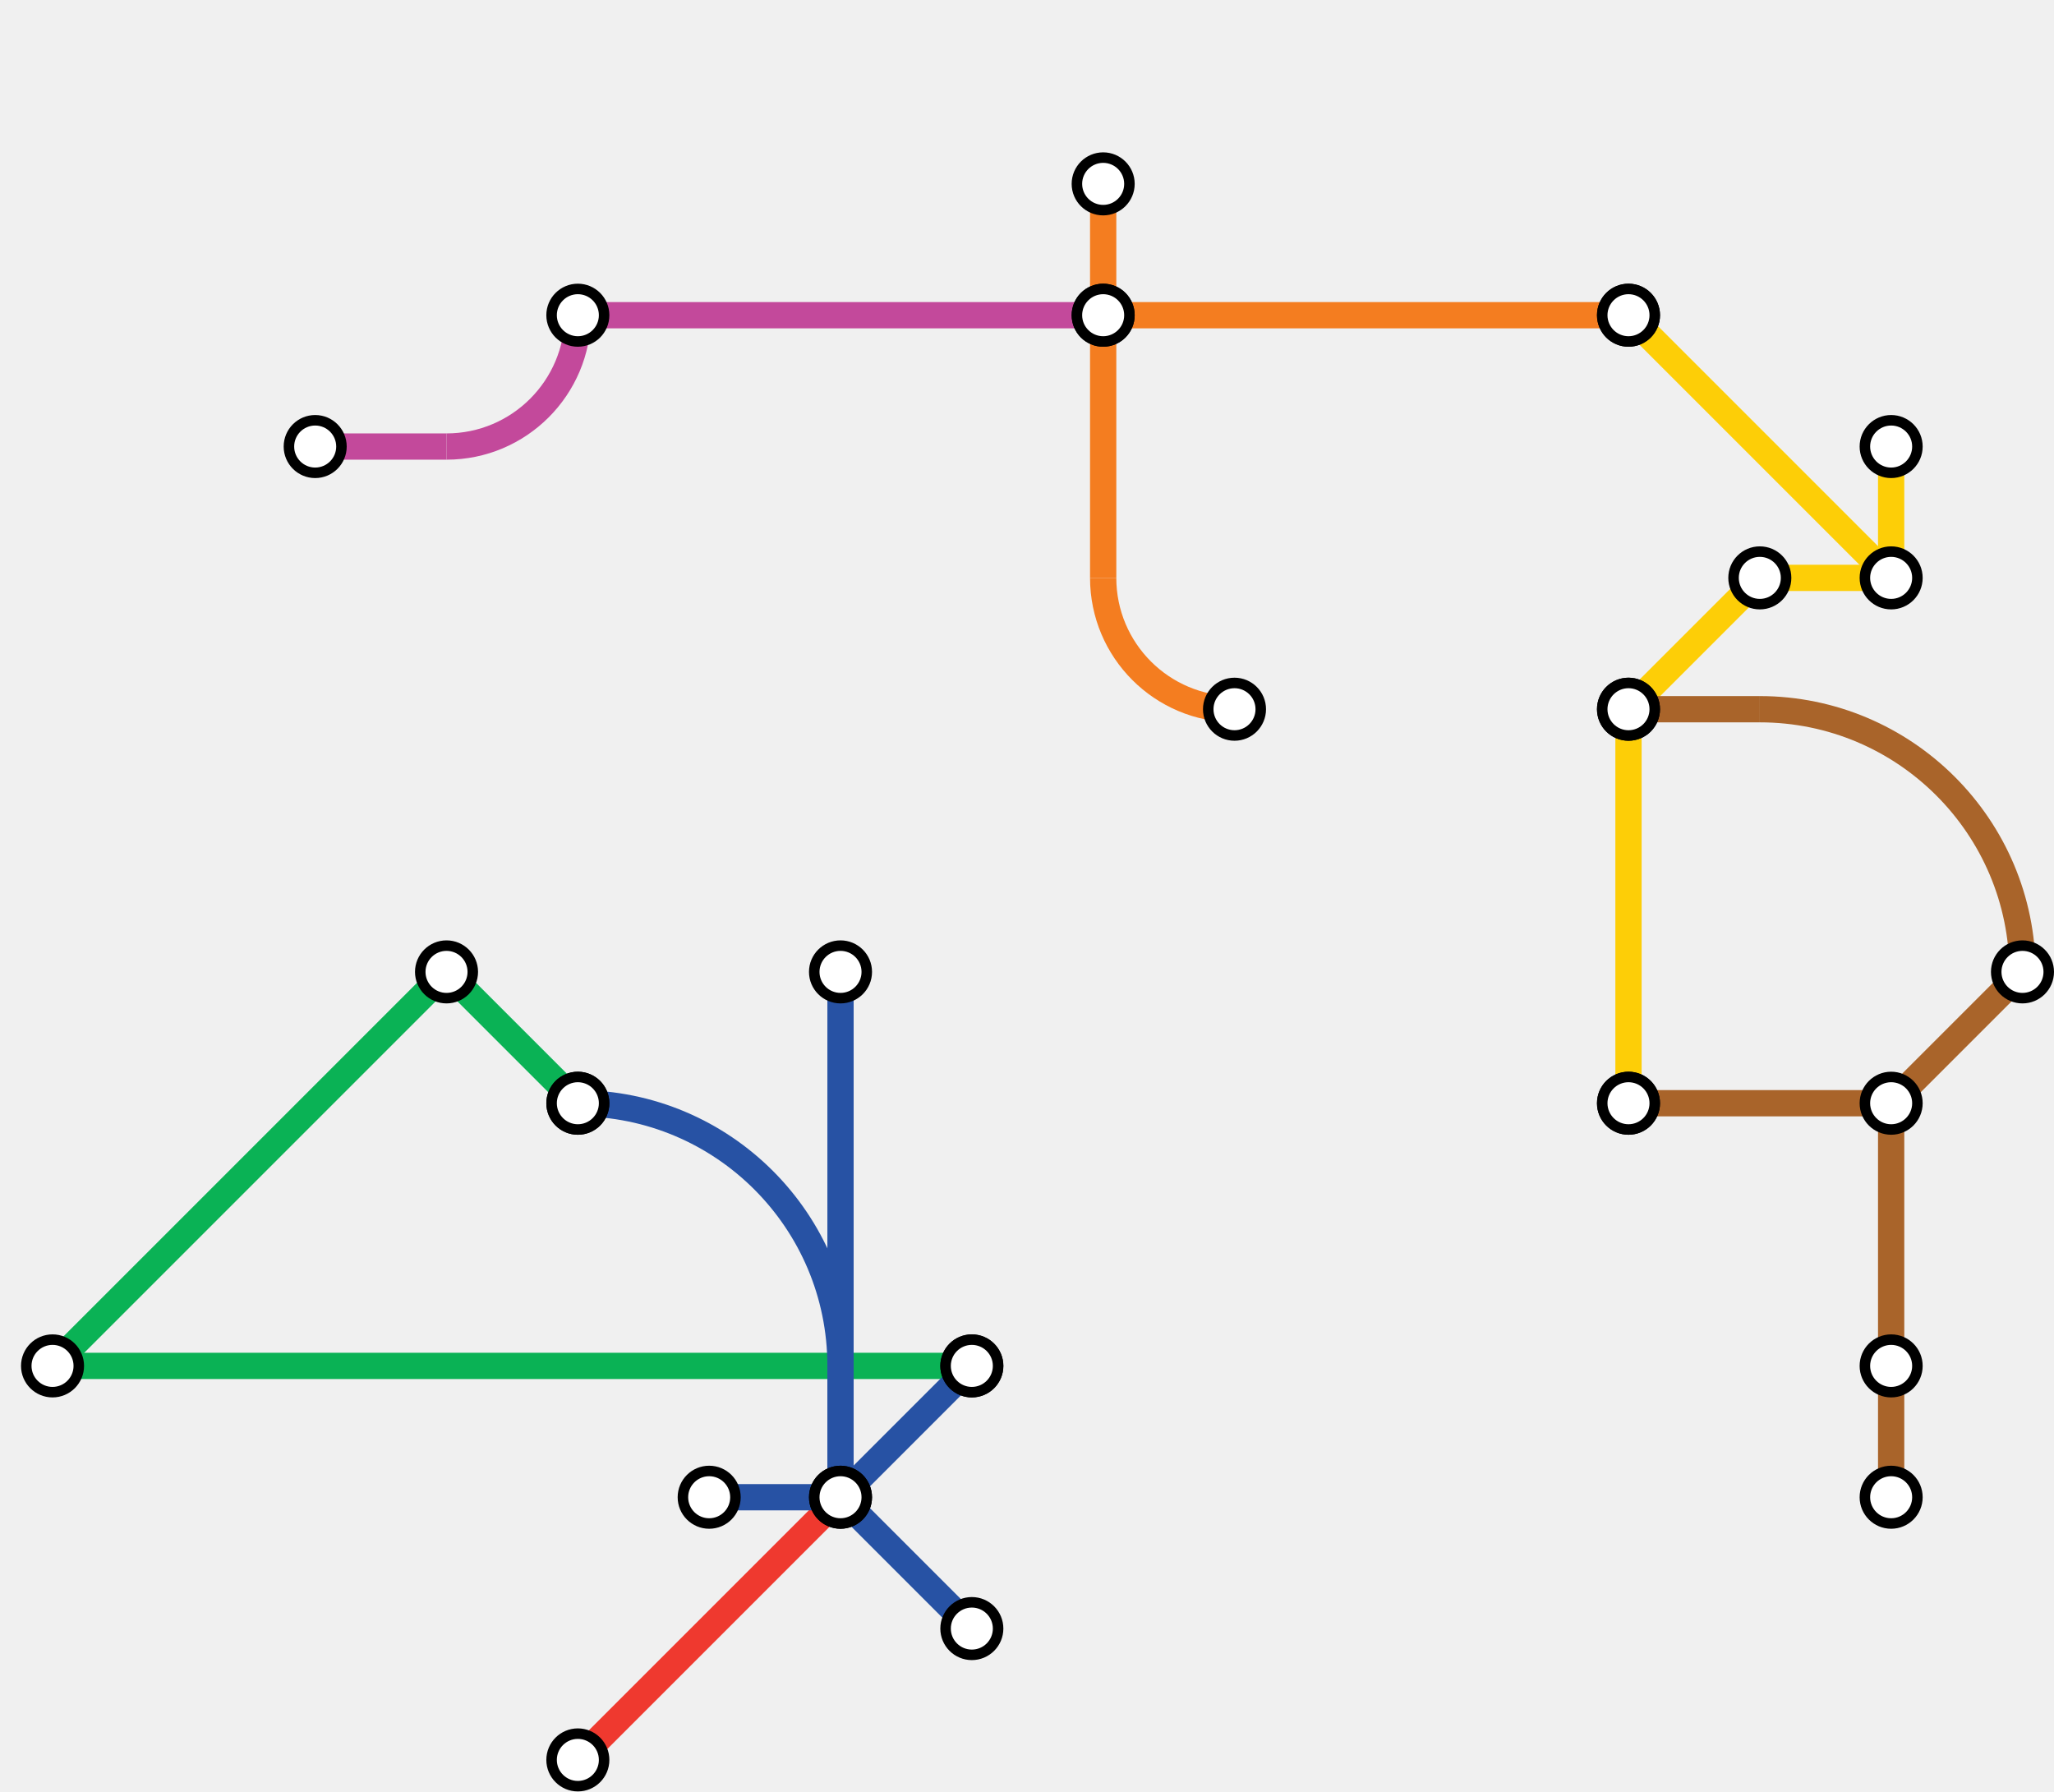
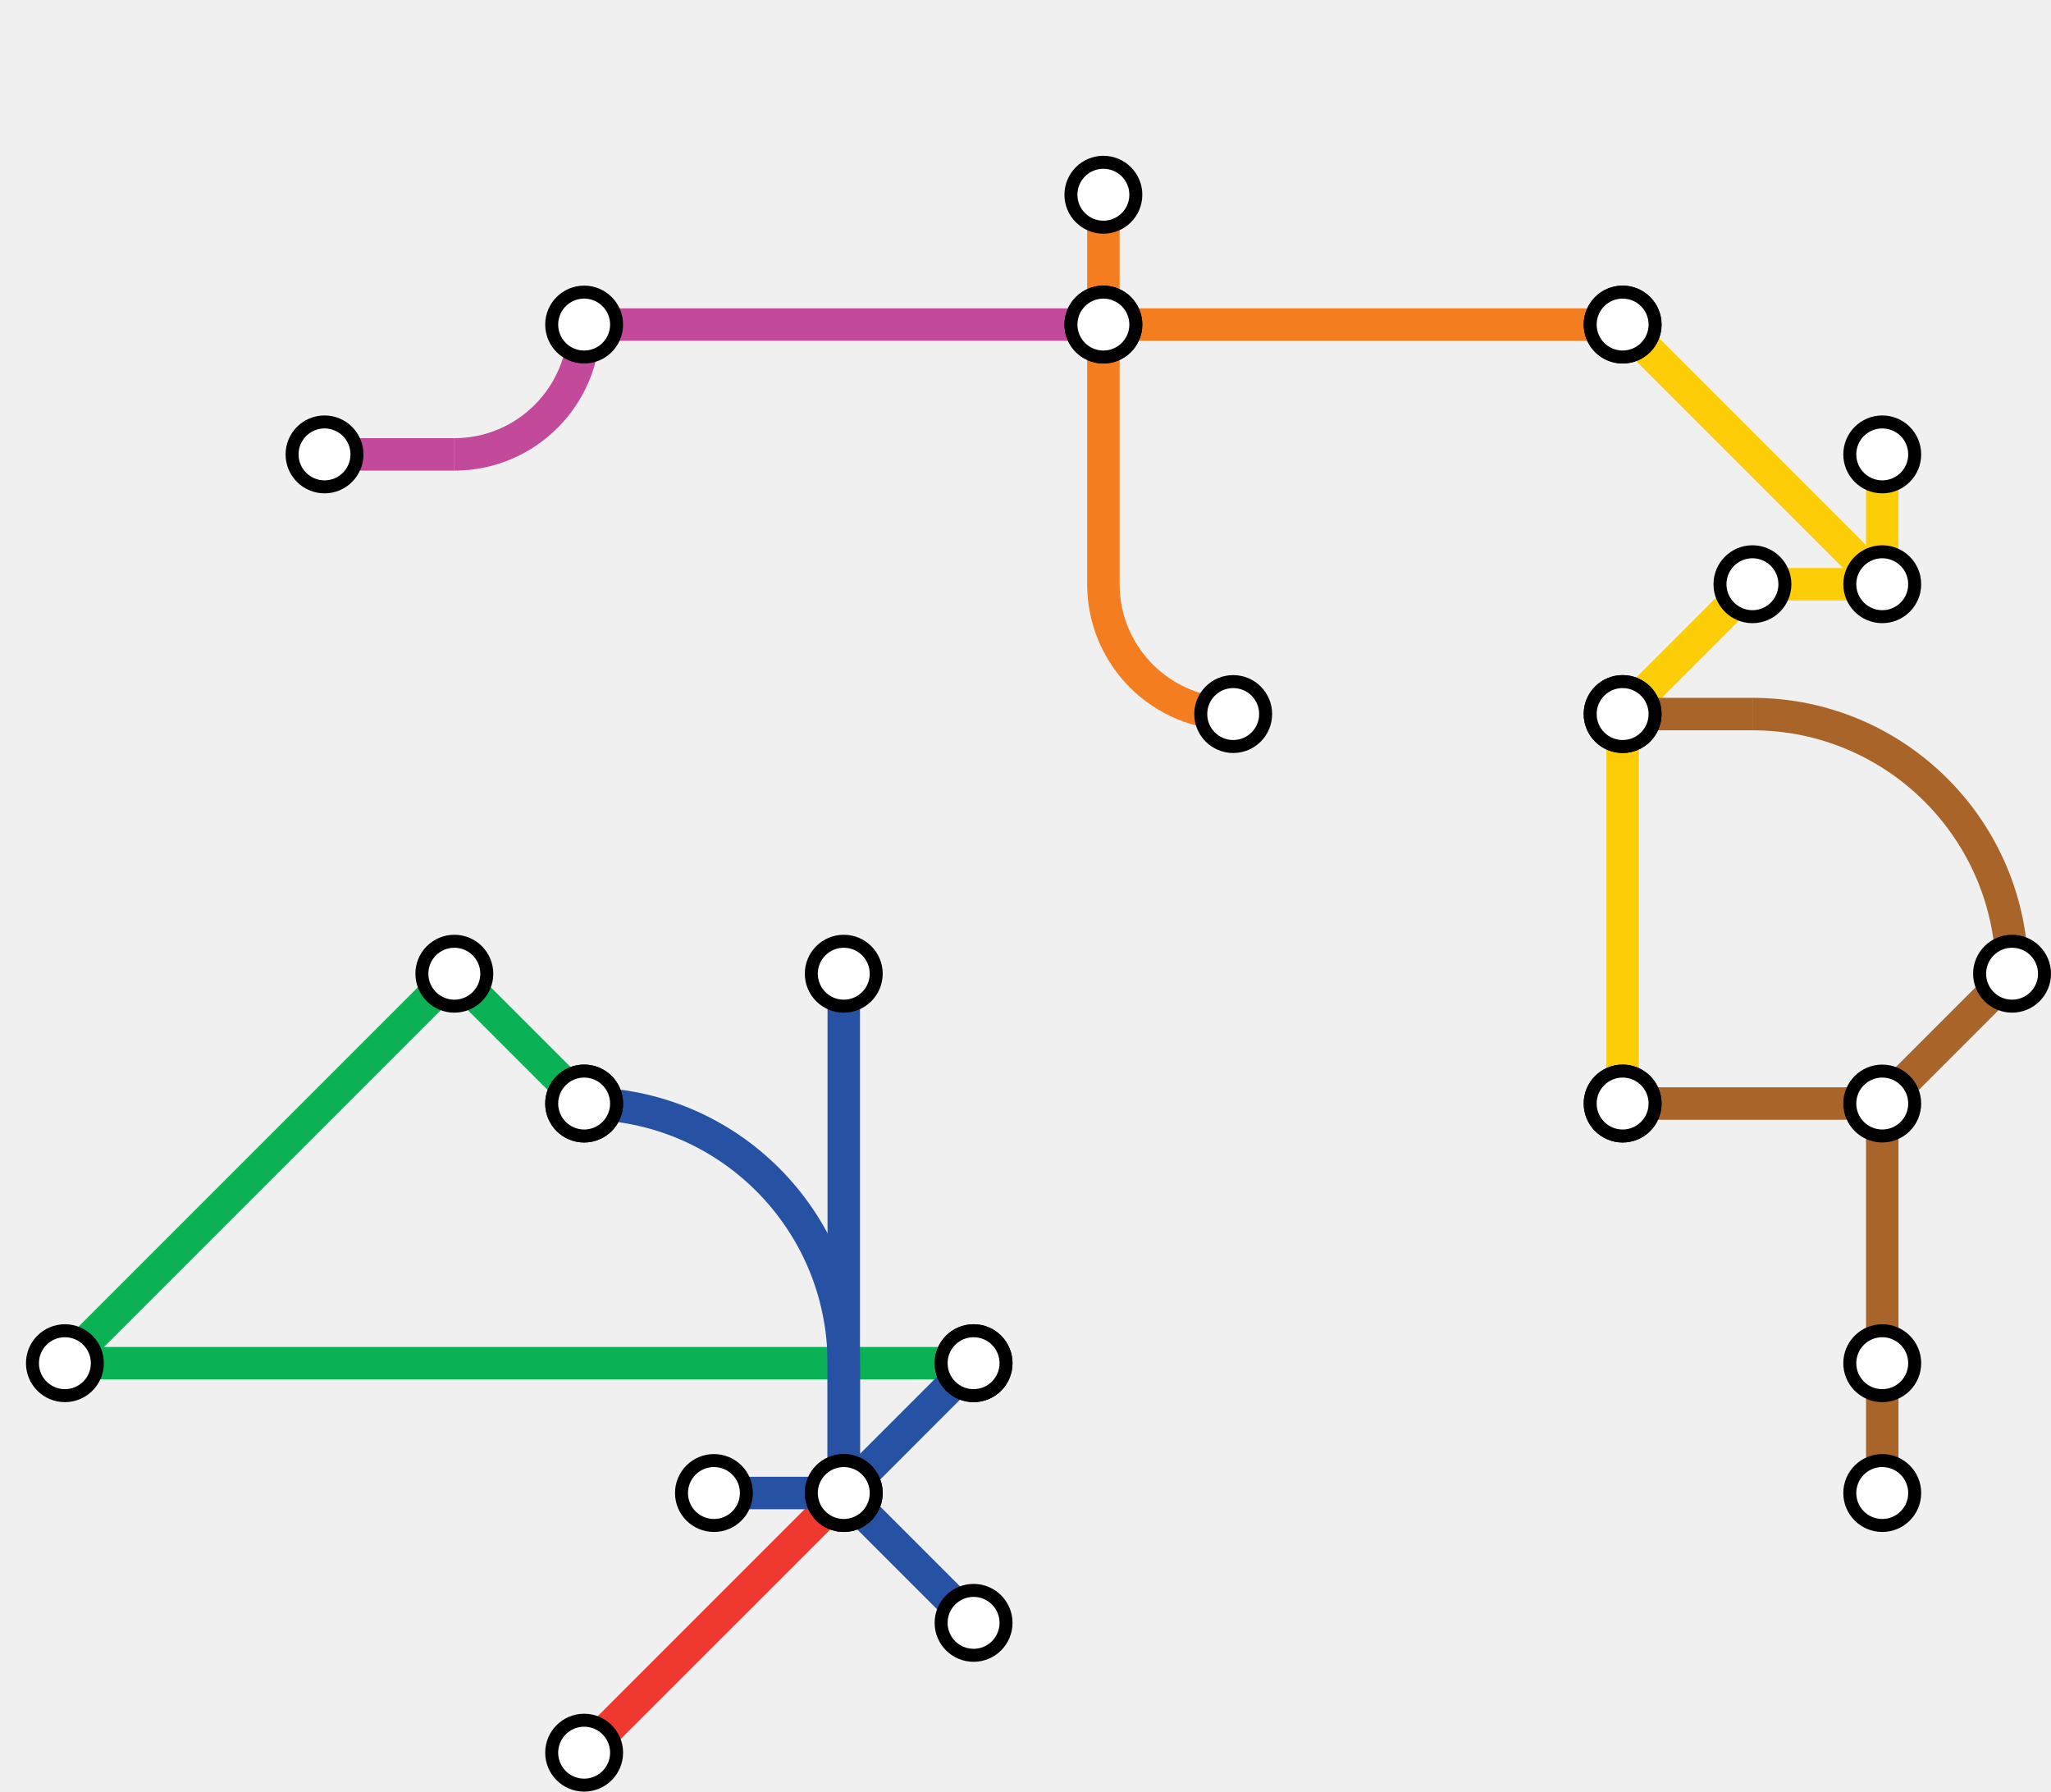
<svg xmlns="http://www.w3.org/2000/svg" baseProfile="tiny" height="100%" version="1.2" width="100%">
  <defs />
-   <line stroke="#fdce07" stroke-width="5" x1="310.0" x2="335.0" y1="135.0" y2="110.0" />
-   <line stroke="#fdce07" stroke-width="5" x1="335.0" x2="360.0" y1="110.0" y2="110.0" />
-   <line stroke="#fdce07" stroke-width="5" x1="360.0" x2="360.0" y1="110.0" y2="85.0" />
-   <line stroke="#fdce07" stroke-width="5" x1="360.0" x2="310.0" y1="110.0" y2="60.0" />
-   <line stroke="#fdce07" stroke-width="5" x1="310.0" x2="310.0" y1="135.0" y2="210.0" />
-   <line stroke="#ef392f" stroke-width="5" x1="110.0" x2="160.0" y1="335.0" y2="285.0" />
-   <line stroke="#0ab255" stroke-width="5" x1="10.0" x2="85.0" y1="260.0" y2="185.0" />
-   <line stroke="#0ab255" stroke-width="5" x1="85.0" x2="110.0" y1="185.0" y2="210.0" />
-   <line stroke="#0ab255" stroke-width="5" x1="10.0" x2="185.0" y1="260.0" y2="260.0" />
-   <path d="M 110.0,60.0 a 25.0,25.0 0 0,1 -25.0,25.0" fill="none" stroke="#c3499b" stroke-width="5" />
-   <line stroke="#c3499b" stroke-width="5" x1="110.0" x2="110.0" y1="60.0" y2="60.0" />
-   <line stroke="#c3499b" stroke-width="5" x1="85.0" x2="60.0" y1="85.0" y2="85.0" />
-   <line stroke="#c3499b" stroke-width="5" x1="110.0" x2="210.0" y1="60.0" y2="60.0" />
-   <line stroke="#2752a4" stroke-width="5" x1="160.0" x2="135.0" y1="285.0" y2="285.0" />
-   <line stroke="#2752a4" stroke-width="5" x1="160.0" x2="185.0" y1="285.0" y2="310.0" />
-   <line stroke="#2752a4" stroke-width="5" x1="160.0" x2="185.0" y1="285.0" y2="260.0" />
-   <line stroke="#2752a4" stroke-width="5" x1="160.0" x2="160.0" y1="285.0" y2="185.0" />
-   <path d="M 160.0,260.0 a 50.0,50.0 0 0,0 -50.0,-50.0" fill="none" stroke="#2752a4" stroke-width="5" />
-   <line stroke="#2752a4" stroke-width="5" x1="160.0" x2="160.0" y1="285.0" y2="260.0" />
-   <line stroke="#2752a4" stroke-width="5" x1="110.0" x2="110.0" y1="210.0" y2="210.0" />
-   <line stroke="#f47d20" stroke-width="5" x1="210.0" x2="210.0" y1="60.0" y2="35.0" />
-   <path d="M 210.0,110.0 a 25.0,25.0 0 0,0 25.0,25.0" fill="none" stroke="#f47d20" stroke-width="5" />
-   <line stroke="#f47d20" stroke-width="5" x1="210.0" x2="210.0" y1="60.0" y2="110.0" />
-   <line stroke="#f47d20" stroke-width="5" x1="235.0" x2="235.0" y1="135.0" y2="135.0" />
-   <line stroke="#f47d20" stroke-width="5" x1="210.0" x2="310.0" y1="60.0" y2="60.0" />
-   <line stroke="#a9642a" stroke-width="5" x1="385.0" x2="360.0" y1="185.0" y2="210.0" />
-   <line stroke="#a9642a" stroke-width="5" x1="360.0" x2="360.0" y1="210.0" y2="260.0" />
-   <line stroke="#a9642a" stroke-width="5" x1="360.0" x2="360.0" y1="260.0" y2="285.0" />
-   <line stroke="#a9642a" stroke-width="5" x1="360.0" x2="310.0" y1="210.0" y2="210.0" />
-   <path d="M 385.0,185.0 a 50.0,50.0 0 0,0 -50.0,-50.0" fill="none" stroke="#a9642a" stroke-width="5" />
-   <line stroke="#a9642a" stroke-width="5" x1="385.0" x2="385.0" y1="185.0" y2="185.0" />
-   <line stroke="#a9642a" stroke-width="5" x1="335.0" x2="310.0" y1="135.0" y2="135.0" />
-   <circle cx="310.0" cy="135.0" fill="white" r="5" stroke="black" stroke-width="2" />
-   <circle cx="310.0" cy="60.0" fill="white" r="5" stroke="black" stroke-width="2" />
-   <circle cx="360.0" cy="85.0" fill="white" r="5" stroke="black" stroke-width="2" />
-   <circle cx="335.0" cy="110.0" fill="white" r="5" stroke="black" stroke-width="2" />
-   <circle cx="360.0" cy="110.0" fill="white" r="5" stroke="black" stroke-width="2" />
-   <circle cx="310.0" cy="210.0" fill="white" r="5" stroke="black" stroke-width="2" />
-   <circle cx="110.0" cy="335.0" fill="white" r="5" stroke="black" stroke-width="2" />
-   <circle cx="160.0" cy="285.0" fill="white" r="5" stroke="black" stroke-width="2" />
-   <circle cx="10.0" cy="260.0" fill="white" r="5" stroke="black" stroke-width="2" />
-   <circle cx="85.0" cy="185.0" fill="white" r="5" stroke="black" stroke-width="2" />
-   <circle cx="110.0" cy="210.0" fill="white" r="5" stroke="black" stroke-width="2" />
-   <circle cx="185.0" cy="260.0" fill="white" r="5" stroke="black" stroke-width="2" />
-   <circle cx="110.0" cy="60.0" fill="white" r="5" stroke="black" stroke-width="2" />
-   <circle cx="60.0" cy="85.0" fill="white" r="5" stroke="black" stroke-width="2" />
-   <circle cx="210.0" cy="60.0" fill="white" r="5" stroke="black" stroke-width="2" />
-   <circle cx="160.0" cy="285.0" fill="white" r="5" stroke="black" stroke-width="2" />
-   <circle cx="185.0" cy="310.0" fill="white" r="5" stroke="black" stroke-width="2" />
-   <circle cx="160.0" cy="185.0" fill="white" r="5" stroke="black" stroke-width="2" />
-   <circle cx="185.0" cy="260.0" fill="white" r="5" stroke="black" stroke-width="2" />
-   <circle cx="135.0" cy="285.0" fill="white" r="5" stroke="black" stroke-width="2" />
-   <circle cx="110.0" cy="210.0" fill="white" r="5" stroke="black" stroke-width="2" />
-   <circle cx="210.0" cy="60.0" fill="white" r="5" stroke="black" stroke-width="2" />
-   <circle cx="235.0" cy="135.0" fill="white" r="5" stroke="black" stroke-width="2" />
-   <circle cx="210.0" cy="35.0" fill="white" r="5" stroke="black" stroke-width="2" />
-   <circle cx="310.0" cy="60.0" fill="white" r="5" stroke="black" stroke-width="2" />
-   <circle cx="385.0" cy="185.0" fill="white" r="5" stroke="black" stroke-width="2" />
-   <circle cx="360.0" cy="285.0" fill="white" r="5" stroke="black" stroke-width="2" />
-   <circle cx="310.0" cy="210.0" fill="white" r="5" stroke="black" stroke-width="2" />
-   <circle cx="360.0" cy="210.0" fill="white" r="5" stroke="black" stroke-width="2" />
-   <circle cx="360.0" cy="260.0" fill="white" r="5" stroke="black" stroke-width="2" />
-   <circle cx="310.0" cy="135.0" fill="white" r="5" stroke="black" stroke-width="2" />
+   <line stroke="#fdce07" stroke-width="5" x1="250.0" x2="270.0" y1="110.0" y2="90.0" />
+   <line stroke="#fdce07" stroke-width="5" x1="270.0" x2="290.0" y1="90.0" y2="90.0" />
+   <line stroke="#fdce07" stroke-width="5" x1="290.0" x2="290.0" y1="90.0" y2="70.0" />
+   <line stroke="#fdce07" stroke-width="5" x1="290.0" x2="250.0" y1="90.0" y2="50.0" />
+   <line stroke="#fdce07" stroke-width="5" x1="250.0" x2="250.0" y1="110.0" y2="170.0" />
+   <line stroke="#ef392f" stroke-width="5" x1="90.0" x2="130.0" y1="270.0" y2="230.0" />
+   <line stroke="#0ab255" stroke-width="5" x1="10.0" x2="70.0" y1="210.0" y2="150.0" />
+   <line stroke="#0ab255" stroke-width="5" x1="70.0" x2="90.0" y1="150.0" y2="170.0" />
+   <line stroke="#0ab255" stroke-width="5" x1="10.0" x2="150.0" y1="210.0" y2="210.0" />
+   <path d="M 90.0,50.0 a 20.0,20.0 0 0,1 -20.0,20.0" fill="none" stroke="#c3499b" stroke-width="5" />
+   <line stroke="#c3499b" stroke-width="5" x1="90.0" x2="90.0" y1="50.0" y2="50.0" />
+   <line stroke="#c3499b" stroke-width="5" x1="70.0" x2="50.0" y1="70.0" y2="70.0" />
+   <line stroke="#c3499b" stroke-width="5" x1="90.0" x2="170.0" y1="50.0" y2="50.0" />
+   <line stroke="#2752a4" stroke-width="5" x1="130.0" x2="110.0" y1="230.0" y2="230.0" />
+   <line stroke="#2752a4" stroke-width="5" x1="130.0" x2="150.0" y1="230.0" y2="250.0" />
+   <line stroke="#2752a4" stroke-width="5" x1="130.0" x2="150.0" y1="230.0" y2="210.0" />
+   <line stroke="#2752a4" stroke-width="5" x1="130.0" x2="130.0" y1="230.0" y2="150.0" />
+   <path d="M 130.0,210.0 a 40.0,40.0 0 0,0 -40.0,-40.0" fill="none" stroke="#2752a4" stroke-width="5" />
+   <line stroke="#2752a4" stroke-width="5" x1="130.0" x2="130.0" y1="230.0" y2="210.0" />
+   <line stroke="#2752a4" stroke-width="5" x1="90.0" x2="90.0" y1="170.0" y2="170.0" />
+   <line stroke="#f47d20" stroke-width="5" x1="170.0" x2="170.0" y1="50.0" y2="30.0" />
+   <path d="M 170.0,90.0 a 20.0,20.0 0 0,0 20.0,20.0" fill="none" stroke="#f47d20" stroke-width="5" />
+   <line stroke="#f47d20" stroke-width="5" x1="170.0" x2="170.0" y1="50.0" y2="90.0" />
+   <line stroke="#f47d20" stroke-width="5" x1="190.0" x2="190.0" y1="110.0" y2="110.0" />
+   <line stroke="#f47d20" stroke-width="5" x1="170.0" x2="250.0" y1="50.0" y2="50.0" />
+   <line stroke="#a9642a" stroke-width="5" x1="310.0" x2="290.0" y1="150.0" y2="170.0" />
+   <line stroke="#a9642a" stroke-width="5" x1="290.0" x2="290.0" y1="170.0" y2="210.0" />
+   <line stroke="#a9642a" stroke-width="5" x1="290.0" x2="290.0" y1="210.0" y2="230.0" />
+   <line stroke="#a9642a" stroke-width="5" x1="290.0" x2="250.0" y1="170.0" y2="170.0" />
+   <path d="M 310.0,150.0 a 40.0,40.0 0 0,0 -40.0,-40.0" fill="none" stroke="#a9642a" stroke-width="5" />
+   <line stroke="#a9642a" stroke-width="5" x1="310.0" x2="310.0" y1="150.0" y2="150.0" />
+   <line stroke="#a9642a" stroke-width="5" x1="270.0" x2="250.0" y1="110.0" y2="110.0" />
+   <circle cx="250.0" cy="110.0" fill="white" r="5" stroke="black" stroke-width="2" />
+   <circle cx="250.0" cy="50.0" fill="white" r="5" stroke="black" stroke-width="2" />
+   <circle cx="290.0" cy="70.0" fill="white" r="5" stroke="black" stroke-width="2" />
+   <circle cx="270.0" cy="90.0" fill="white" r="5" stroke="black" stroke-width="2" />
+   <circle cx="290.0" cy="90.0" fill="white" r="5" stroke="black" stroke-width="2" />
+   <circle cx="250.0" cy="170.0" fill="white" r="5" stroke="black" stroke-width="2" />
+   <circle cx="90.0" cy="270.0" fill="white" r="5" stroke="black" stroke-width="2" />
+   <circle cx="130.0" cy="230.0" fill="white" r="5" stroke="black" stroke-width="2" />
+   <circle cx="10.0" cy="210.0" fill="white" r="5" stroke="black" stroke-width="2" />
+   <circle cx="70.0" cy="150.0" fill="white" r="5" stroke="black" stroke-width="2" />
+   <circle cx="90.0" cy="170.0" fill="white" r="5" stroke="black" stroke-width="2" />
+   <circle cx="150.0" cy="210.0" fill="white" r="5" stroke="black" stroke-width="2" />
+   <circle cx="90.0" cy="50.0" fill="white" r="5" stroke="black" stroke-width="2" />
+   <circle cx="50.0" cy="70.0" fill="white" r="5" stroke="black" stroke-width="2" />
+   <circle cx="170.0" cy="50.0" fill="white" r="5" stroke="black" stroke-width="2" />
+   <circle cx="130.0" cy="230.0" fill="white" r="5" stroke="black" stroke-width="2" />
+   <circle cx="150.0" cy="250.0" fill="white" r="5" stroke="black" stroke-width="2" />
+   <circle cx="130.0" cy="150.0" fill="white" r="5" stroke="black" stroke-width="2" />
+   <circle cx="150.0" cy="210.0" fill="white" r="5" stroke="black" stroke-width="2" />
+   <circle cx="110.0" cy="230.0" fill="white" r="5" stroke="black" stroke-width="2" />
+   <circle cx="90.0" cy="170.0" fill="white" r="5" stroke="black" stroke-width="2" />
+   <circle cx="170.0" cy="50.0" fill="white" r="5" stroke="black" stroke-width="2" />
+   <circle cx="190.0" cy="110.0" fill="white" r="5" stroke="black" stroke-width="2" />
+   <circle cx="170.0" cy="30.0" fill="white" r="5" stroke="black" stroke-width="2" />
+   <circle cx="250.0" cy="50.0" fill="white" r="5" stroke="black" stroke-width="2" />
+   <circle cx="310.0" cy="150.0" fill="white" r="5" stroke="black" stroke-width="2" />
+   <circle cx="290.0" cy="230.0" fill="white" r="5" stroke="black" stroke-width="2" />
+   <circle cx="250.0" cy="170.0" fill="white" r="5" stroke="black" stroke-width="2" />
+   <circle cx="290.0" cy="170.0" fill="white" r="5" stroke="black" stroke-width="2" />
+   <circle cx="290.0" cy="210.0" fill="white" r="5" stroke="black" stroke-width="2" />
+   <circle cx="250.0" cy="110.0" fill="white" r="5" stroke="black" stroke-width="2" />
</svg>
